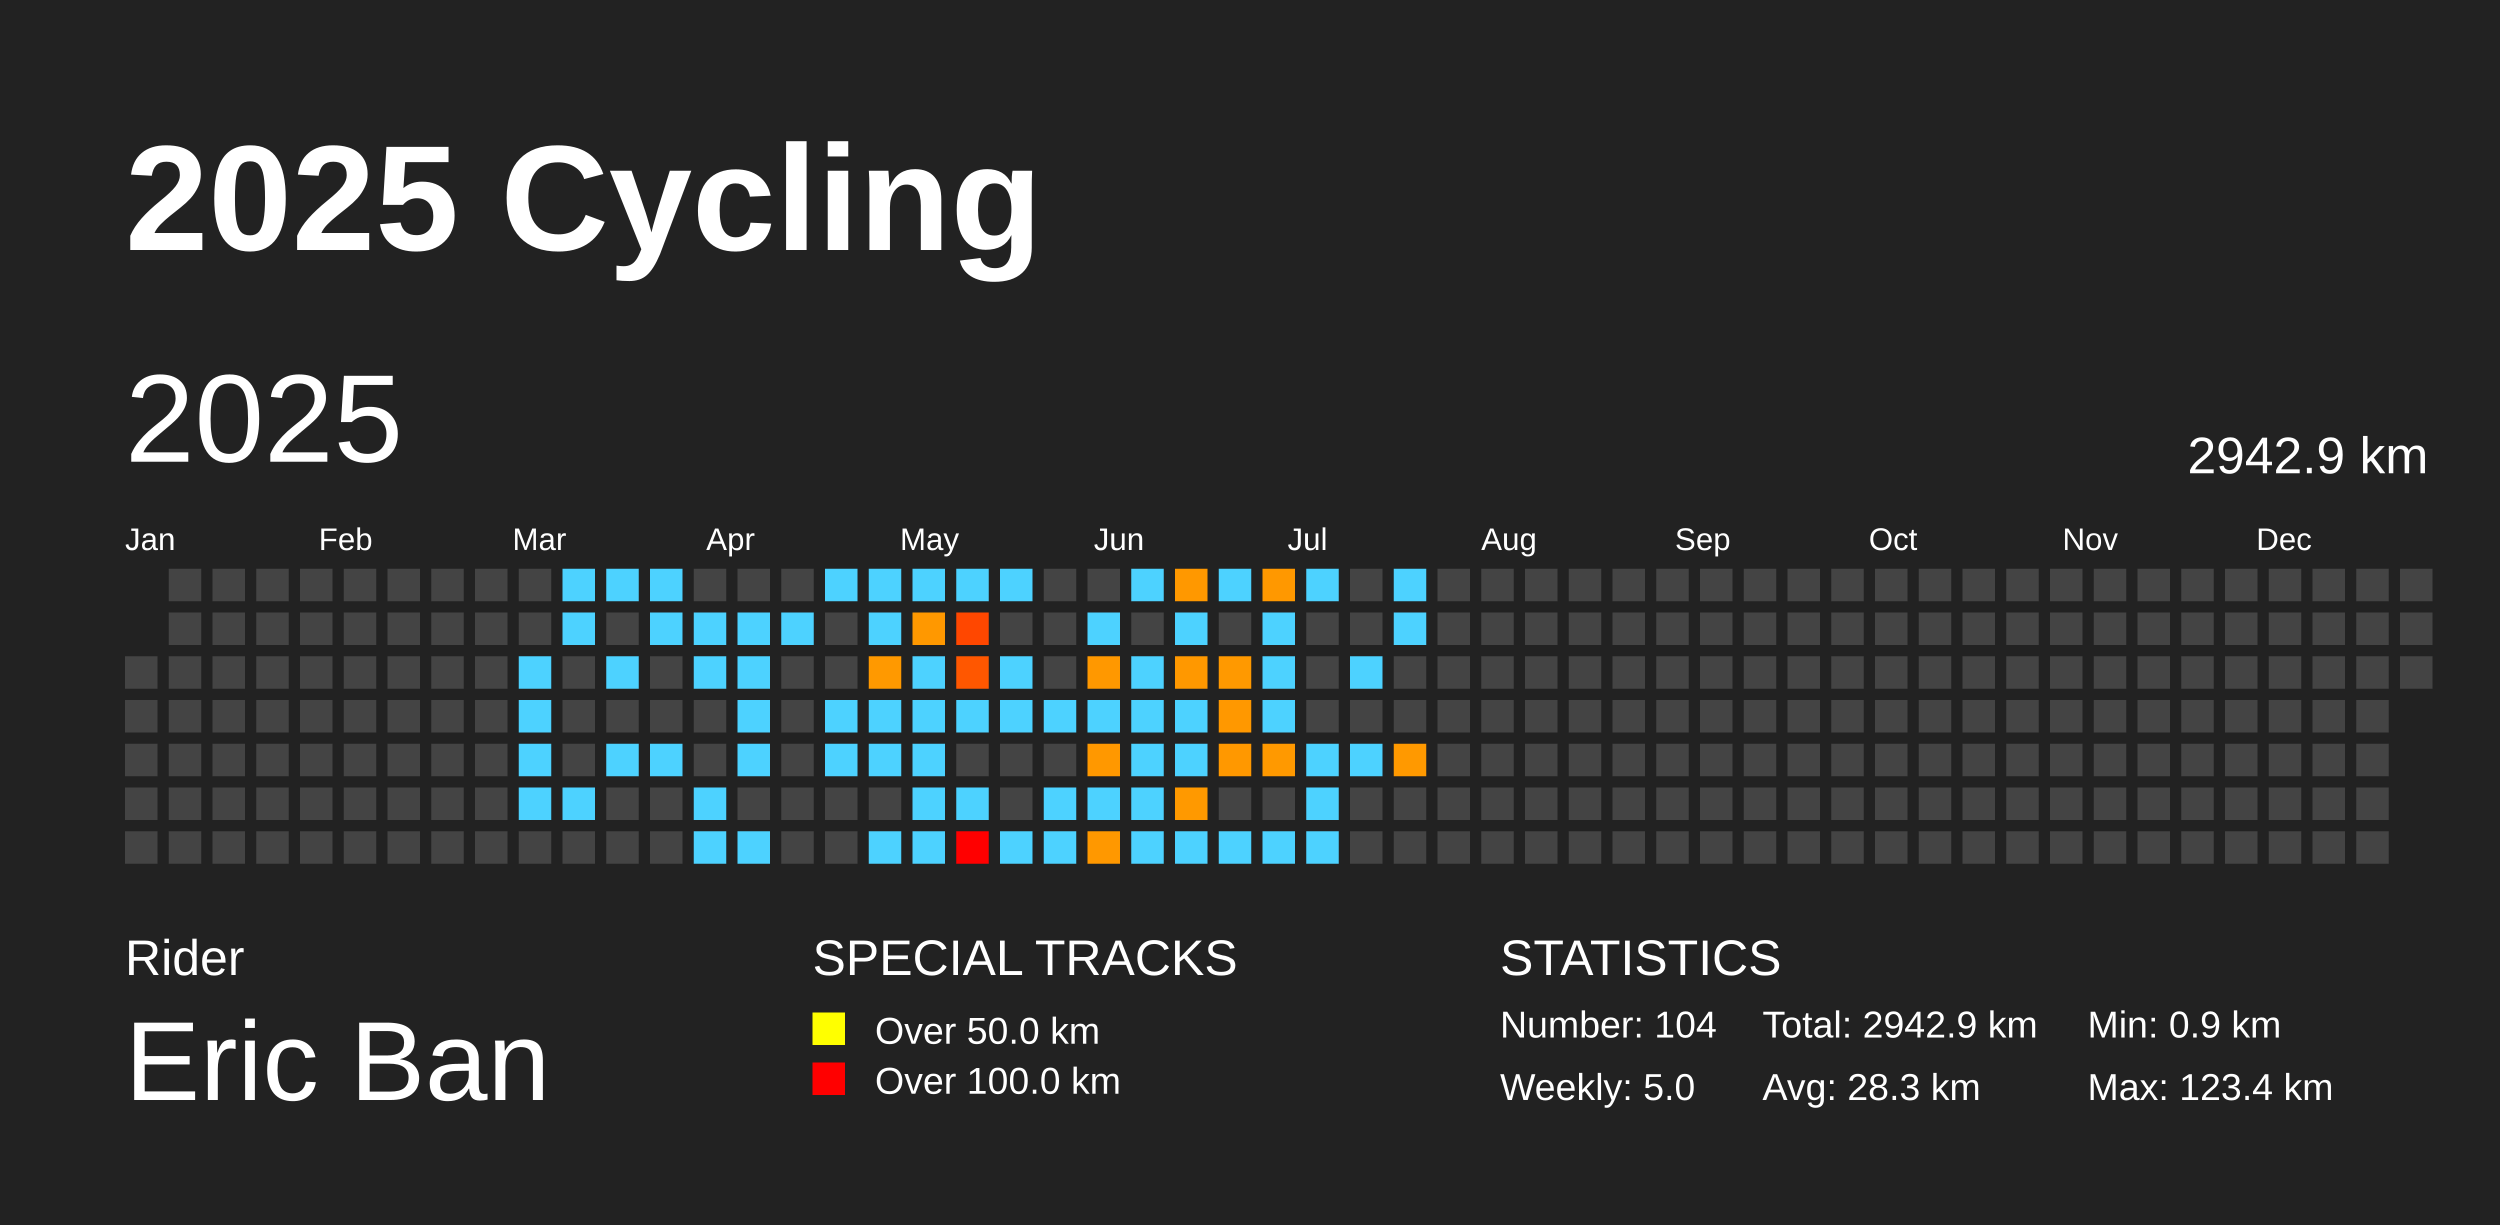
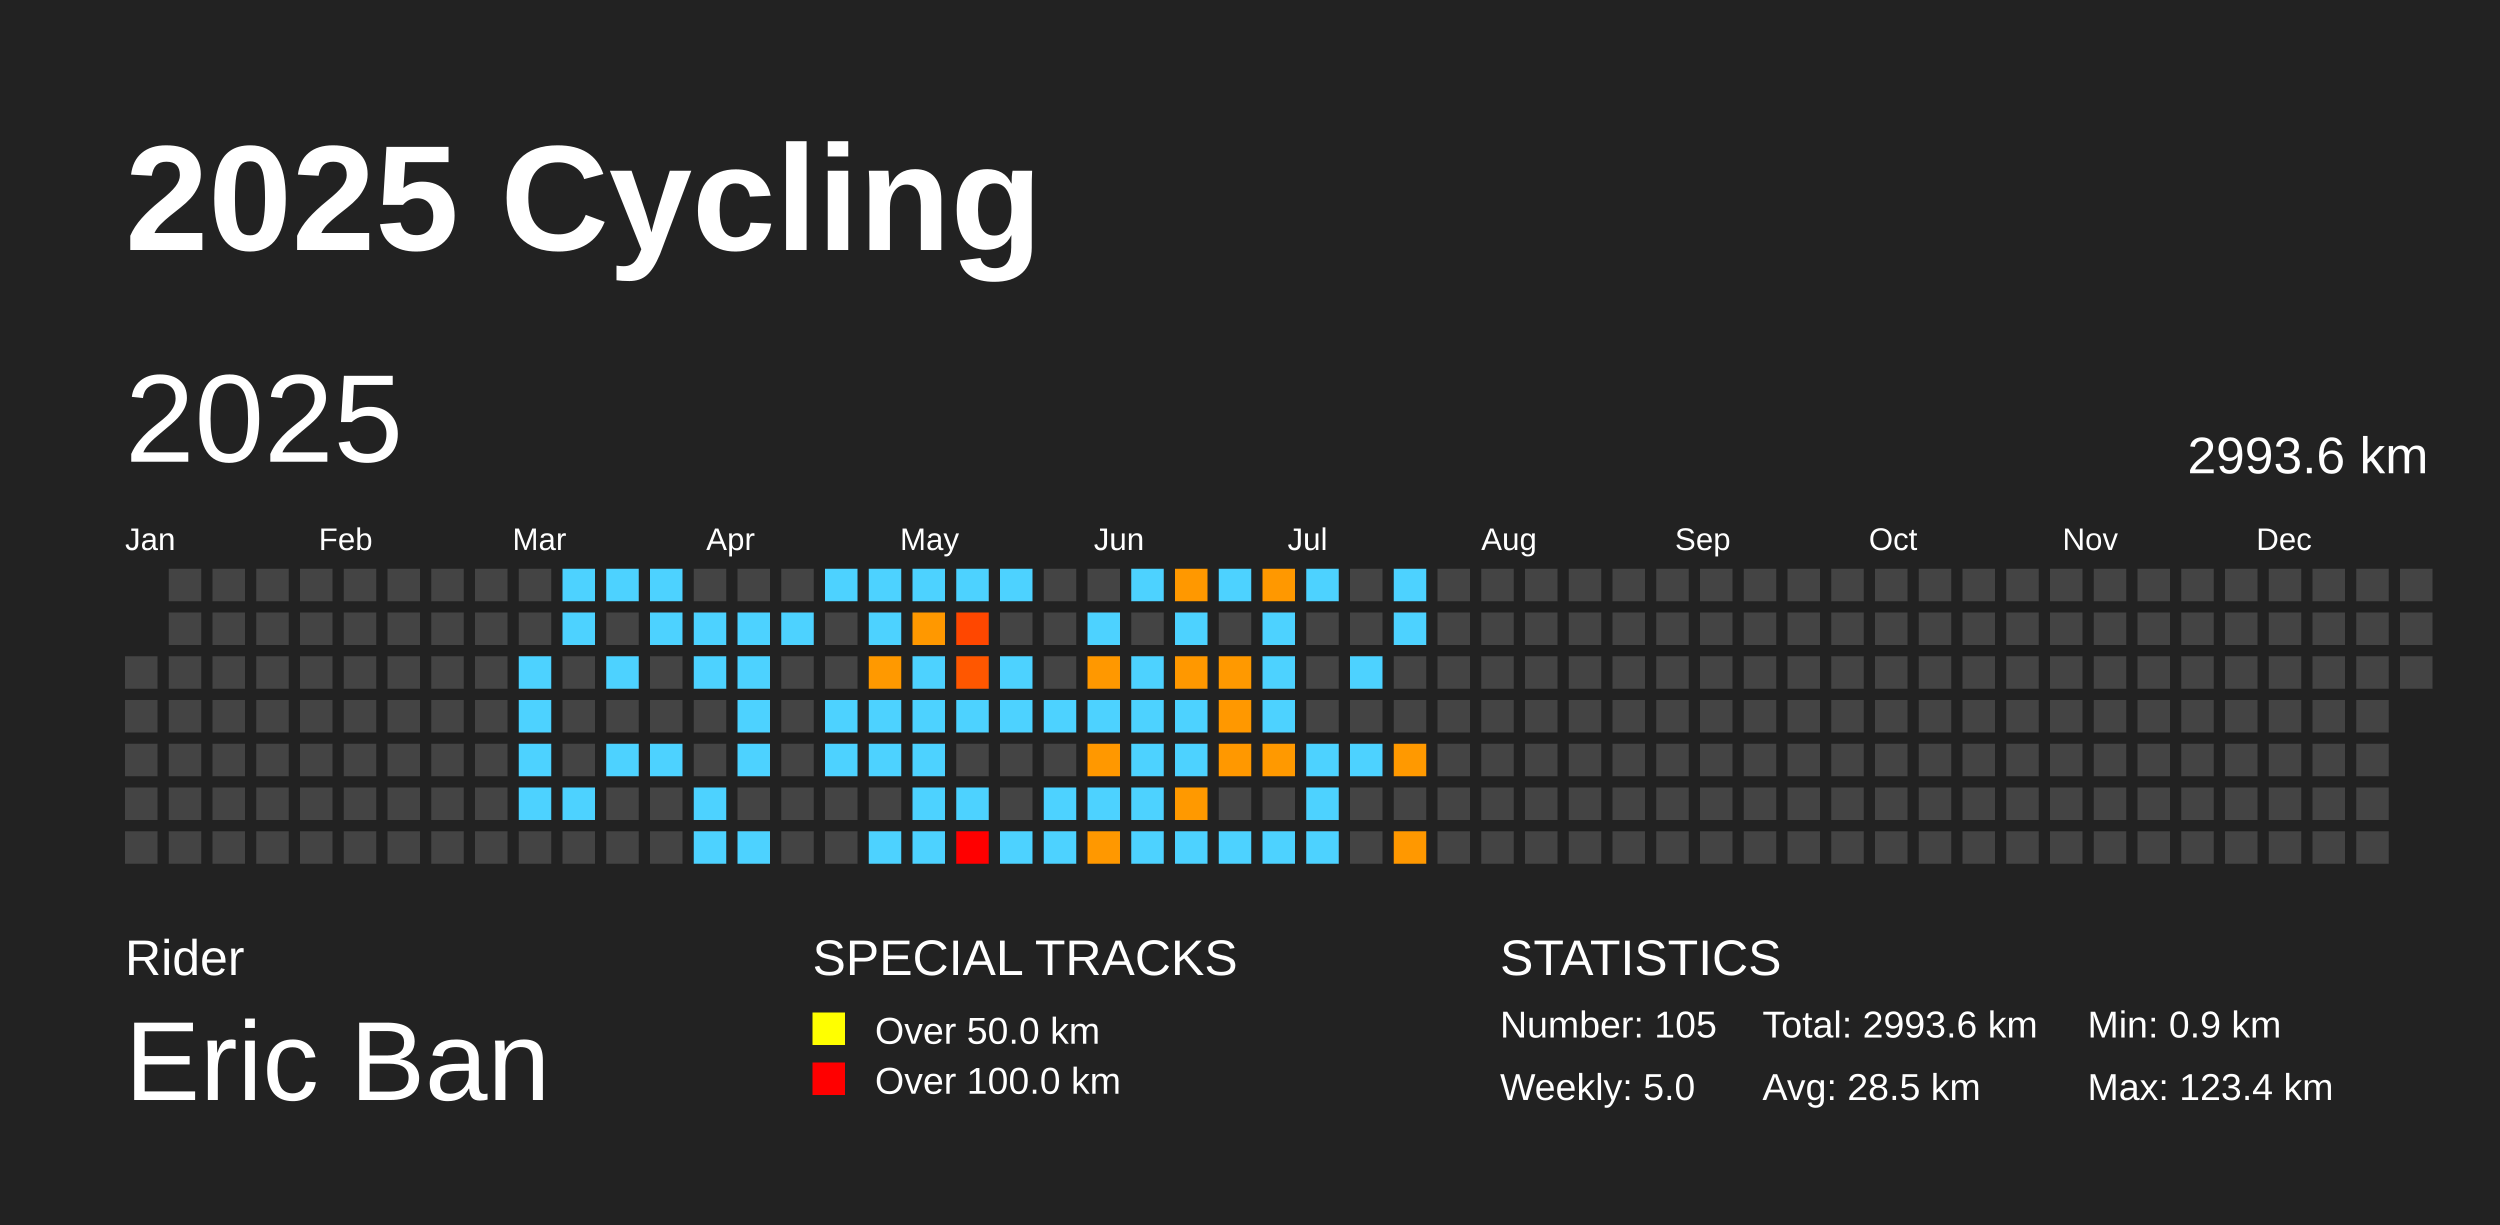
<svg xmlns="http://www.w3.org/2000/svg" baseProfile="full" height="98mm" version="1.1" viewBox="0,0,200,98" width="200mm">
  <defs />
  <rect fill="#222222" height="98" width="200" x="0" y="0" />
  <text fill="#FFFFFF" style="font-size:12px; font-family:Arial; font-weight:bold;" x="10" y="20">2025 Cycling</text>
  <text fill="#FFFFFF" style="font-size:4px; font-family:Arial" x="10" y="78">Rider</text>
  <text fill="#FFFFFF" style="font-size:9px; font-family:Arial" x="10" y="88">Eric Ban</text>
  <text fill="#FFFFFF" style="font-size:4px; font-family:Arial" x="65" y="78">SPECIAL TRACKS</text>
  <rect fill="yellow" height="2.6" width="2.6" x="65" y="81" />
  <text fill="#FFFFFF" style="font-size:3px; font-family:Arial" x="70" y="83.5">Over 50.0 km</text>
  <rect fill="red" height="2.6" width="2.6" x="65" y="85" />
  <text fill="#FFFFFF" style="font-size:3px; font-family:Arial" x="70" y="87.5">Over 100.0 km</text>
  <text fill="#FFFFFF" style="font-size:4px; font-family:Arial" x="120" y="78">STATISTICS</text>
-   <text fill="#FFFFFF" style="font-size:3px; font-family:Arial" x="120" y="83">Number: 104</text>
+   <text fill="#FFFFFF" style="font-size:3px; font-family:Arial" x="120" y="83">Number: 105</text>
  <text fill="#FFFFFF" style="font-size:3px; font-family:Arial" x="120" y="88">Weekly: 5.0</text>
-   <text fill="#FFFFFF" style="font-size:3px; font-family:Arial" x="141" y="83">Total: 2942.9 km</text>
-   <text fill="#FFFFFF" style="font-size:3px; font-family:Arial" x="141" y="88">Avg: 28.3 km</text>
+   <text fill="#FFFFFF" style="font-size:3px; font-family:Arial" x="141" y="83">Total: 2993.6 km</text>
+   <text fill="#FFFFFF" style="font-size:3px; font-family:Arial" x="141" y="88">Avg: 28.5 km</text>
  <text fill="#FFFFFF" style="font-size:3px; font-family:Arial" x="167" y="83">Min: 0.9 km</text>
  <text fill="#FFFFFF" style="font-size:3px; font-family:Arial" x="167" y="88">Max: 123.4 km</text>
  <text dominant-baseline="hanging" fill="#FFFFFF" style="font-size:10.0px; font-family:Arial;" x="10" y="30">2025</text>
-   <text dominant-baseline="hanging" fill="#FFFFFF" style="font-size:4.125px; font-family:Arial;" x="175" y="35">2942.9 km</text>
+   <text dominant-baseline="hanging" fill="#FFFFFF" style="font-size:4.125px; font-family:Arial;" x="175" y="35">2993.6 km</text>
  <text fill="#FFFFFF" style="font-size:2.5px; font-family:Arial" x="10.0" y="44">Jan</text>
  <text fill="#FFFFFF" style="font-size:2.5px; font-family:Arial" x="25.5" y="44">Feb</text>
  <text fill="#FFFFFF" style="font-size:2.5px; font-family:Arial" x="41.0" y="44">Mar</text>
  <text fill="#FFFFFF" style="font-size:2.5px; font-family:Arial" x="56.5" y="44">Apr</text>
  <text fill="#FFFFFF" style="font-size:2.5px; font-family:Arial" x="72.0" y="44">May</text>
  <text fill="#FFFFFF" style="font-size:2.5px; font-family:Arial" x="87.5" y="44">Jun</text>
  <text fill="#FFFFFF" style="font-size:2.5px; font-family:Arial" x="103.0" y="44">Jul</text>
  <text fill="#FFFFFF" style="font-size:2.5px; font-family:Arial" x="118.5" y="44">Aug</text>
  <text fill="#FFFFFF" style="font-size:2.5px; font-family:Arial" x="134.0" y="44">Sep</text>
  <text fill="#FFFFFF" style="font-size:2.5px; font-family:Arial" x="149.5" y="44">Oct</text>
  <text fill="#FFFFFF" style="font-size:2.5px; font-family:Arial" x="165.0" y="44">Nov</text>
  <text fill="#FFFFFF" style="font-size:2.5px; font-family:Arial" x="180.5" y="44">Dec</text>
  <rect fill="#444444" height="2.6" width="2.6" x="10.0" y="52.5" />
  <rect fill="#444444" height="2.6" width="2.6" x="10.0" y="56.0" />
  <rect fill="#444444" height="2.6" width="2.6" x="10.0" y="59.5" />
  <rect fill="#444444" height="2.6" width="2.6" x="10.0" y="63.0" />
  <rect fill="#444444" height="2.6" width="2.6" x="10.0" y="66.5" />
  <rect fill="#444444" height="2.6" width="2.6" x="13.5" y="45.5" />
  <rect fill="#444444" height="2.6" width="2.6" x="13.5" y="49.0" />
  <rect fill="#444444" height="2.6" width="2.6" x="13.5" y="52.5" />
  <rect fill="#444444" height="2.6" width="2.6" x="13.5" y="56.0" />
  <rect fill="#444444" height="2.6" width="2.6" x="13.5" y="59.5" />
  <rect fill="#444444" height="2.6" width="2.6" x="13.5" y="63.0" />
  <rect fill="#444444" height="2.6" width="2.6" x="13.5" y="66.5" />
  <rect fill="#444444" height="2.6" width="2.6" x="17.0" y="45.5" />
  <rect fill="#444444" height="2.6" width="2.6" x="17.0" y="49.0" />
  <rect fill="#444444" height="2.6" width="2.6" x="17.0" y="52.5" />
  <rect fill="#444444" height="2.6" width="2.6" x="17.0" y="56.0" />
  <rect fill="#444444" height="2.6" width="2.6" x="17.0" y="59.5" />
  <rect fill="#444444" height="2.6" width="2.6" x="17.0" y="63.0" />
  <rect fill="#444444" height="2.6" width="2.6" x="17.0" y="66.5" />
  <rect fill="#444444" height="2.6" width="2.6" x="20.5" y="45.5" />
  <rect fill="#444444" height="2.6" width="2.6" x="20.5" y="49.0" />
  <rect fill="#444444" height="2.6" width="2.6" x="20.5" y="52.5" />
  <rect fill="#444444" height="2.6" width="2.6" x="20.5" y="56.0" />
  <rect fill="#444444" height="2.6" width="2.6" x="20.5" y="59.5" />
  <rect fill="#444444" height="2.6" width="2.6" x="20.5" y="63.0" />
  <rect fill="#444444" height="2.6" width="2.6" x="20.5" y="66.5" />
  <rect fill="#444444" height="2.6" width="2.6" x="24.0" y="45.5" />
  <rect fill="#444444" height="2.6" width="2.6" x="24.0" y="49.0" />
  <rect fill="#444444" height="2.6" width="2.6" x="24.0" y="52.5" />
  <rect fill="#444444" height="2.6" width="2.6" x="24.0" y="56.0" />
  <rect fill="#444444" height="2.6" width="2.6" x="24.0" y="59.5" />
  <rect fill="#444444" height="2.6" width="2.6" x="24.0" y="63.0" />
  <rect fill="#444444" height="2.6" width="2.6" x="24.0" y="66.5" />
  <rect fill="#444444" height="2.6" width="2.6" x="27.5" y="45.5" />
  <rect fill="#444444" height="2.6" width="2.6" x="27.5" y="49.0" />
  <rect fill="#444444" height="2.6" width="2.6" x="27.5" y="52.5" />
  <rect fill="#444444" height="2.6" width="2.6" x="27.5" y="56.0" />
  <rect fill="#444444" height="2.6" width="2.6" x="27.5" y="59.5" />
  <rect fill="#444444" height="2.6" width="2.6" x="27.5" y="63.0" />
  <rect fill="#444444" height="2.6" width="2.6" x="27.5" y="66.5" />
  <rect fill="#444444" height="2.6" width="2.6" x="31.0" y="45.5" />
  <rect fill="#444444" height="2.6" width="2.6" x="31.0" y="49.0" />
  <rect fill="#444444" height="2.6" width="2.6" x="31.0" y="52.5" />
  <rect fill="#444444" height="2.6" width="2.6" x="31.0" y="56.0" />
  <rect fill="#444444" height="2.6" width="2.6" x="31.0" y="59.5" />
  <rect fill="#444444" height="2.6" width="2.6" x="31.0" y="63.0" />
  <rect fill="#444444" height="2.6" width="2.6" x="31.0" y="66.5" />
  <rect fill="#444444" height="2.6" width="2.6" x="34.5" y="45.5" />
  <rect fill="#444444" height="2.6" width="2.6" x="34.5" y="49.0" />
  <rect fill="#444444" height="2.6" width="2.6" x="34.5" y="52.5" />
  <rect fill="#444444" height="2.6" width="2.6" x="34.5" y="56.0" />
  <rect fill="#444444" height="2.6" width="2.6" x="34.5" y="59.5" />
  <rect fill="#444444" height="2.6" width="2.6" x="34.5" y="63.0" />
  <rect fill="#444444" height="2.6" width="2.6" x="34.5" y="66.5" />
  <rect fill="#444444" height="2.6" width="2.6" x="38.0" y="45.5" />
  <rect fill="#444444" height="2.6" width="2.6" x="38.0" y="49.0" />
  <rect fill="#444444" height="2.6" width="2.6" x="38.0" y="52.5" />
  <rect fill="#444444" height="2.6" width="2.6" x="38.0" y="56.0" />
  <rect fill="#444444" height="2.6" width="2.6" x="38.0" y="59.5" />
  <rect fill="#444444" height="2.6" width="2.6" x="38.0" y="63.0" />
  <rect fill="#444444" height="2.6" width="2.6" x="38.0" y="66.5" />
  <rect fill="#444444" height="2.6" width="2.6" x="41.5" y="45.5" />
  <rect fill="#444444" height="2.6" width="2.6" x="41.5" y="49.0" />
  <rect fill="#4dd2ff" height="2.6" width="2.6" x="41.5" y="52.5" />
  <rect fill="#4dd2ff" height="2.6" width="2.6" x="41.5" y="56.0" />
  <rect fill="#4dd2ff" height="2.6" width="2.6" x="41.5" y="59.5" />
  <rect fill="#4dd2ff" height="2.6" width="2.6" x="41.5" y="63.0" />
  <rect fill="#444444" height="2.6" width="2.6" x="41.5" y="66.5" />
  <rect fill="#4dd2ff" height="2.6" width="2.6" x="45.0" y="45.5" />
  <rect fill="#4dd2ff" height="2.6" width="2.6" x="45.0" y="49.0" />
  <rect fill="#444444" height="2.6" width="2.6" x="45.0" y="52.5" />
  <rect fill="#444444" height="2.6" width="2.6" x="45.0" y="56.0" />
  <rect fill="#444444" height="2.6" width="2.6" x="45.0" y="59.5" />
  <rect fill="#4dd2ff" height="2.6" width="2.6" x="45.0" y="63.0" />
  <rect fill="#444444" height="2.6" width="2.6" x="45.0" y="66.5" />
  <rect fill="#4dd2ff" height="2.6" width="2.6" x="48.5" y="45.5" />
  <rect fill="#444444" height="2.6" width="2.6" x="48.5" y="49.0" />
  <rect fill="#4dd2ff" height="2.6" width="2.6" x="48.5" y="52.5" />
  <rect fill="#444444" height="2.6" width="2.6" x="48.5" y="56.0" />
  <rect fill="#4dd2ff" height="2.6" width="2.6" x="48.5" y="59.5" />
  <rect fill="#444444" height="2.6" width="2.6" x="48.5" y="63.0" />
  <rect fill="#444444" height="2.6" width="2.6" x="48.5" y="66.5" />
  <rect fill="#4dd2ff" height="2.6" width="2.6" x="52.0" y="45.5" />
  <rect fill="#4dd2ff" height="2.6" width="2.6" x="52.0" y="49.0" />
  <rect fill="#444444" height="2.6" width="2.6" x="52.0" y="52.5" />
  <rect fill="#444444" height="2.6" width="2.6" x="52.0" y="56.0" />
  <rect fill="#4dd2ff" height="2.6" width="2.6" x="52.0" y="59.5" />
  <rect fill="#444444" height="2.6" width="2.6" x="52.0" y="63.0" />
  <rect fill="#444444" height="2.6" width="2.6" x="52.0" y="66.5" />
  <rect fill="#444444" height="2.6" width="2.6" x="55.5" y="45.5" />
  <rect fill="#4dd2ff" height="2.6" width="2.6" x="55.5" y="49.0" />
  <rect fill="#4dd2ff" height="2.6" width="2.6" x="55.5" y="52.5" />
  <rect fill="#444444" height="2.6" width="2.6" x="55.5" y="56.0" />
  <rect fill="#444444" height="2.6" width="2.6" x="55.5" y="59.5" />
  <rect fill="#4dd2ff" height="2.6" width="2.6" x="55.5" y="63.0" />
  <rect fill="#4dd2ff" height="2.6" width="2.6" x="55.5" y="66.5" />
  <rect fill="#444444" height="2.6" width="2.6" x="59.0" y="45.5" />
  <rect fill="#4dd2ff" height="2.6" width="2.6" x="59.0" y="49.0" />
  <rect fill="#4dd2ff" height="2.6" width="2.6" x="59.0" y="52.5" />
  <rect fill="#4dd2ff" height="2.6" width="2.6" x="59.0" y="56.0" />
  <rect fill="#4dd2ff" height="2.6" width="2.6" x="59.0" y="59.5" />
  <rect fill="#444444" height="2.6" width="2.6" x="59.0" y="63.0" />
  <rect fill="#4dd2ff" height="2.6" width="2.6" x="59.0" y="66.5" />
  <rect fill="#444444" height="2.6" width="2.6" x="62.5" y="45.5" />
  <rect fill="#4dd2ff" height="2.6" width="2.6" x="62.5" y="49.0" />
  <rect fill="#444444" height="2.6" width="2.6" x="62.5" y="52.5" />
  <rect fill="#444444" height="2.6" width="2.6" x="62.5" y="56.0" />
  <rect fill="#444444" height="2.6" width="2.6" x="62.5" y="59.5" />
  <rect fill="#444444" height="2.6" width="2.6" x="62.5" y="63.0" />
  <rect fill="#444444" height="2.6" width="2.6" x="62.5" y="66.5" />
  <rect fill="#4dd2ff" height="2.6" width="2.6" x="66.0" y="45.5" />
  <rect fill="#444444" height="2.6" width="2.6" x="66.0" y="49.0" />
  <rect fill="#444444" height="2.6" width="2.6" x="66.0" y="52.5" />
  <rect fill="#4dd2ff" height="2.6" width="2.6" x="66.0" y="56.0" />
  <rect fill="#4dd2ff" height="2.6" width="2.6" x="66.0" y="59.5" />
  <rect fill="#444444" height="2.6" width="2.6" x="66.0" y="63.0" />
  <rect fill="#444444" height="2.6" width="2.6" x="66.0" y="66.5" />
  <rect fill="#4dd2ff" height="2.6" width="2.6" x="69.5" y="45.5" />
  <rect fill="#4dd2ff" height="2.6" width="2.6" x="69.5" y="49.0" />
  <rect fill="#ff9900" height="2.6" width="2.6" x="69.5" y="52.5" />
  <rect fill="#4dd2ff" height="2.6" width="2.6" x="69.5" y="56.0" />
  <rect fill="#4dd2ff" height="2.6" width="2.6" x="69.5" y="59.5" />
  <rect fill="#444444" height="2.6" width="2.6" x="69.5" y="63.0" />
  <rect fill="#4dd2ff" height="2.6" width="2.6" x="69.5" y="66.5" />
  <rect fill="#4dd2ff" height="2.6" width="2.6" x="73.0" y="45.5" />
  <rect fill="#ff9800" height="2.6" width="2.6" x="73.0" y="49.0" />
  <rect fill="#4dd2ff" height="2.6" width="2.6" x="73.0" y="52.5" />
  <rect fill="#4dd2ff" height="2.6" width="2.6" x="73.0" y="56.0" />
  <rect fill="#4dd2ff" height="2.6" width="2.6" x="73.0" y="59.5" />
  <rect fill="#4dd2ff" height="2.6" width="2.6" x="73.0" y="63.0" />
  <rect fill="#4dd2ff" height="2.6" width="2.6" x="73.0" y="66.5" />
  <rect fill="#4dd2ff" height="2.6" width="2.6" x="76.5" y="45.5" />
  <rect fill="#ff4700" height="2.6" width="2.6" x="76.5" y="49.0" />
  <rect fill="#ff5700" height="2.6" width="2.6" x="76.5" y="52.5" />
  <rect fill="#4dd2ff" height="2.6" width="2.6" x="76.5" y="56.0" />
  <rect fill="#444444" height="2.6" width="2.6" x="76.5" y="59.5" />
  <rect fill="#4dd2ff" height="2.6" width="2.6" x="76.5" y="63.0" />
  <rect fill="red" height="2.6" width="2.6" x="76.5" y="66.5" />
  <rect fill="#4dd2ff" height="2.6" width="2.6" x="80.0" y="45.5" />
  <rect fill="#444444" height="2.6" width="2.6" x="80.0" y="49.0" />
  <rect fill="#4dd2ff" height="2.6" width="2.6" x="80.0" y="52.5" />
  <rect fill="#4dd2ff" height="2.6" width="2.6" x="80.0" y="56.0" />
  <rect fill="#444444" height="2.6" width="2.6" x="80.0" y="59.5" />
  <rect fill="#444444" height="2.6" width="2.6" x="80.0" y="63.0" />
  <rect fill="#4dd2ff" height="2.6" width="2.6" x="80.0" y="66.5" />
  <rect fill="#444444" height="2.6" width="2.6" x="83.5" y="45.5" />
  <rect fill="#444444" height="2.6" width="2.6" x="83.5" y="49.0" />
  <rect fill="#444444" height="2.6" width="2.6" x="83.5" y="52.5" />
  <rect fill="#4dd2ff" height="2.6" width="2.6" x="83.5" y="56.0" />
  <rect fill="#444444" height="2.6" width="2.6" x="83.5" y="59.5" />
  <rect fill="#4dd2ff" height="2.6" width="2.6" x="83.5" y="63.0" />
  <rect fill="#4dd2ff" height="2.6" width="2.6" x="83.5" y="66.5" />
  <rect fill="#444444" height="2.6" width="2.6" x="87.0" y="45.5" />
  <rect fill="#4dd2ff" height="2.6" width="2.6" x="87.0" y="49.0" />
  <rect fill="#ff9800" height="2.6" width="2.6" x="87.0" y="52.5" />
  <rect fill="#4dd2ff" height="2.6" width="2.6" x="87.0" y="56.0" />
  <rect fill="#ff9800" height="2.6" width="2.6" x="87.0" y="59.5" />
  <rect fill="#4dd2ff" height="2.6" width="2.6" x="87.0" y="63.0" />
  <rect fill="#ff9800" height="2.6" width="2.6" x="87.0" y="66.5" />
  <rect fill="#4dd2ff" height="2.6" width="2.6" x="90.5" y="45.5" />
  <rect fill="#444444" height="2.6" width="2.6" x="90.5" y="49.0" />
  <rect fill="#4dd2ff" height="2.6" width="2.6" x="90.5" y="52.5" />
  <rect fill="#4dd2ff" height="2.6" width="2.6" x="90.5" y="56.0" />
  <rect fill="#4dd2ff" height="2.6" width="2.6" x="90.5" y="59.5" />
  <rect fill="#4dd2ff" height="2.6" width="2.6" x="90.5" y="63.0" />
  <rect fill="#4dd2ff" height="2.6" width="2.6" x="90.5" y="66.5" />
  <rect fill="#ff9800" height="2.6" width="2.6" x="94.0" y="45.5" />
  <rect fill="#4dd2ff" height="2.6" width="2.6" x="94.0" y="49.0" />
  <rect fill="#ff9800" height="2.6" width="2.6" x="94.0" y="52.5" />
  <rect fill="#4dd2ff" height="2.6" width="2.6" x="94.0" y="56.0" />
  <rect fill="#4dd2ff" height="2.6" width="2.6" x="94.0" y="59.5" />
  <rect fill="#ff9900" height="2.6" width="2.6" x="94.0" y="63.0" />
  <rect fill="#4dd2ff" height="2.6" width="2.6" x="94.0" y="66.5" />
  <rect fill="#4dd2ff" height="2.6" width="2.6" x="97.5" y="45.5" />
  <rect fill="#444444" height="2.6" width="2.6" x="97.5" y="49.0" />
  <rect fill="#ff9900" height="2.6" width="2.6" x="97.5" y="52.5" />
  <rect fill="#ff9800" height="2.6" width="2.6" x="97.5" y="56.0" />
  <rect fill="#ff9800" height="2.6" width="2.6" x="97.5" y="59.5" />
  <rect fill="#444444" height="2.6" width="2.6" x="97.5" y="63.0" />
  <rect fill="#4dd2ff" height="2.6" width="2.6" x="97.5" y="66.5" />
  <rect fill="#ff9800" height="2.6" width="2.6" x="101.0" y="45.5" />
  <rect fill="#4dd2ff" height="2.6" width="2.6" x="101.0" y="49.0" />
  <rect fill="#4dd2ff" height="2.6" width="2.6" x="101.0" y="52.5" />
  <rect fill="#4dd2ff" height="2.6" width="2.6" x="101.0" y="56.0" />
  <rect fill="#ff9900" height="2.6" width="2.6" x="101.0" y="59.5" />
  <rect fill="#444444" height="2.6" width="2.6" x="101.0" y="63.0" />
  <rect fill="#4dd2ff" height="2.6" width="2.6" x="101.0" y="66.5" />
  <rect fill="#4dd2ff" height="2.6" width="2.6" x="104.5" y="45.5" />
  <rect fill="#444444" height="2.6" width="2.6" x="104.5" y="49.0" />
  <rect fill="#444444" height="2.6" width="2.6" x="104.5" y="52.5" />
  <rect fill="#444444" height="2.6" width="2.6" x="104.5" y="56.0" />
  <rect fill="#4dd2ff" height="2.6" width="2.6" x="104.5" y="59.5" />
  <rect fill="#4dd2ff" height="2.6" width="2.6" x="104.5" y="63.0" />
  <rect fill="#4dd2ff" height="2.6" width="2.6" x="104.5" y="66.5" />
  <rect fill="#444444" height="2.6" width="2.6" x="108.0" y="45.5" />
  <rect fill="#444444" height="2.6" width="2.6" x="108.0" y="49.0" />
  <rect fill="#4dd2ff" height="2.6" width="2.6" x="108.0" y="52.5" />
  <rect fill="#444444" height="2.6" width="2.6" x="108.0" y="56.0" />
  <rect fill="#4dd2ff" height="2.6" width="2.6" x="108.0" y="59.5" />
  <rect fill="#444444" height="2.6" width="2.6" x="108.0" y="63.0" />
  <rect fill="#444444" height="2.6" width="2.6" x="108.0" y="66.5" />
  <rect fill="#4dd2ff" height="2.6" width="2.6" x="111.5" y="45.5" />
  <rect fill="#4dd2ff" height="2.6" width="2.6" x="111.5" y="49.0" />
  <rect fill="#444444" height="2.6" width="2.6" x="111.5" y="52.5" />
  <rect fill="#444444" height="2.6" width="2.6" x="111.5" y="56.0" />
  <rect fill="#ff9900" height="2.6" width="2.6" x="111.5" y="59.5" />
  <rect fill="#444444" height="2.6" width="2.6" x="111.5" y="63.0" />
-   <rect fill="#444444" height="2.6" width="2.6" x="111.5" y="66.5" />
+   <rect fill="#ff9800" height="2.6" width="2.6" x="111.5" y="66.5" />
  <rect fill="#444444" height="2.6" width="2.6" x="115.0" y="45.5" />
  <rect fill="#444444" height="2.6" width="2.6" x="115.0" y="49.0" />
  <rect fill="#444444" height="2.6" width="2.6" x="115.0" y="52.5" />
  <rect fill="#444444" height="2.6" width="2.6" x="115.0" y="56.0" />
  <rect fill="#444444" height="2.6" width="2.6" x="115.0" y="59.5" />
  <rect fill="#444444" height="2.6" width="2.6" x="115.0" y="63.0" />
  <rect fill="#444444" height="2.6" width="2.6" x="115.0" y="66.5" />
  <rect fill="#444444" height="2.6" width="2.6" x="118.5" y="45.5" />
  <rect fill="#444444" height="2.6" width="2.6" x="118.5" y="49.0" />
  <rect fill="#444444" height="2.6" width="2.6" x="118.5" y="52.5" />
  <rect fill="#444444" height="2.6" width="2.6" x="118.5" y="56.0" />
  <rect fill="#444444" height="2.6" width="2.6" x="118.5" y="59.5" />
  <rect fill="#444444" height="2.6" width="2.6" x="118.5" y="63.0" />
  <rect fill="#444444" height="2.6" width="2.6" x="118.5" y="66.5" />
  <rect fill="#444444" height="2.6" width="2.6" x="122.0" y="45.5" />
  <rect fill="#444444" height="2.6" width="2.6" x="122.0" y="49.0" />
  <rect fill="#444444" height="2.6" width="2.6" x="122.0" y="52.5" />
  <rect fill="#444444" height="2.6" width="2.6" x="122.0" y="56.0" />
  <rect fill="#444444" height="2.6" width="2.6" x="122.0" y="59.5" />
  <rect fill="#444444" height="2.6" width="2.6" x="122.0" y="63.0" />
  <rect fill="#444444" height="2.6" width="2.6" x="122.0" y="66.5" />
  <rect fill="#444444" height="2.6" width="2.6" x="125.5" y="45.5" />
  <rect fill="#444444" height="2.6" width="2.6" x="125.5" y="49.0" />
  <rect fill="#444444" height="2.6" width="2.6" x="125.5" y="52.5" />
  <rect fill="#444444" height="2.6" width="2.6" x="125.5" y="56.0" />
  <rect fill="#444444" height="2.6" width="2.6" x="125.5" y="59.5" />
  <rect fill="#444444" height="2.6" width="2.6" x="125.5" y="63.0" />
  <rect fill="#444444" height="2.6" width="2.6" x="125.5" y="66.5" />
  <rect fill="#444444" height="2.6" width="2.6" x="129.0" y="45.5" />
  <rect fill="#444444" height="2.6" width="2.6" x="129.0" y="49.0" />
  <rect fill="#444444" height="2.6" width="2.6" x="129.0" y="52.5" />
  <rect fill="#444444" height="2.6" width="2.6" x="129.0" y="56.0" />
  <rect fill="#444444" height="2.6" width="2.6" x="129.0" y="59.5" />
  <rect fill="#444444" height="2.6" width="2.6" x="129.0" y="63.0" />
  <rect fill="#444444" height="2.6" width="2.6" x="129.0" y="66.5" />
  <rect fill="#444444" height="2.6" width="2.6" x="132.5" y="45.5" />
  <rect fill="#444444" height="2.6" width="2.6" x="132.5" y="49.0" />
  <rect fill="#444444" height="2.6" width="2.6" x="132.5" y="52.5" />
  <rect fill="#444444" height="2.6" width="2.6" x="132.5" y="56.0" />
  <rect fill="#444444" height="2.6" width="2.6" x="132.5" y="59.5" />
  <rect fill="#444444" height="2.6" width="2.6" x="132.5" y="63.0" />
  <rect fill="#444444" height="2.6" width="2.6" x="132.5" y="66.5" />
  <rect fill="#444444" height="2.6" width="2.6" x="136.0" y="45.5" />
  <rect fill="#444444" height="2.6" width="2.6" x="136.0" y="49.0" />
  <rect fill="#444444" height="2.6" width="2.6" x="136.0" y="52.5" />
  <rect fill="#444444" height="2.6" width="2.6" x="136.0" y="56.0" />
  <rect fill="#444444" height="2.6" width="2.6" x="136.0" y="59.5" />
  <rect fill="#444444" height="2.6" width="2.6" x="136.0" y="63.0" />
  <rect fill="#444444" height="2.6" width="2.6" x="136.0" y="66.5" />
  <rect fill="#444444" height="2.6" width="2.6" x="139.5" y="45.5" />
  <rect fill="#444444" height="2.6" width="2.6" x="139.5" y="49.0" />
  <rect fill="#444444" height="2.6" width="2.6" x="139.5" y="52.5" />
  <rect fill="#444444" height="2.6" width="2.6" x="139.5" y="56.0" />
  <rect fill="#444444" height="2.6" width="2.6" x="139.5" y="59.5" />
  <rect fill="#444444" height="2.6" width="2.6" x="139.5" y="63.0" />
  <rect fill="#444444" height="2.6" width="2.6" x="139.5" y="66.5" />
  <rect fill="#444444" height="2.6" width="2.6" x="143.0" y="45.5" />
  <rect fill="#444444" height="2.6" width="2.6" x="143.0" y="49.0" />
  <rect fill="#444444" height="2.6" width="2.6" x="143.0" y="52.5" />
  <rect fill="#444444" height="2.6" width="2.6" x="143.0" y="56.0" />
  <rect fill="#444444" height="2.6" width="2.6" x="143.0" y="59.5" />
  <rect fill="#444444" height="2.6" width="2.6" x="143.0" y="63.0" />
  <rect fill="#444444" height="2.6" width="2.6" x="143.0" y="66.5" />
  <rect fill="#444444" height="2.6" width="2.6" x="146.5" y="45.5" />
  <rect fill="#444444" height="2.6" width="2.6" x="146.5" y="49.0" />
  <rect fill="#444444" height="2.6" width="2.6" x="146.5" y="52.5" />
  <rect fill="#444444" height="2.6" width="2.6" x="146.5" y="56.0" />
  <rect fill="#444444" height="2.6" width="2.6" x="146.5" y="59.5" />
  <rect fill="#444444" height="2.6" width="2.6" x="146.5" y="63.0" />
  <rect fill="#444444" height="2.6" width="2.6" x="146.5" y="66.5" />
  <rect fill="#444444" height="2.6" width="2.6" x="150.0" y="45.5" />
  <rect fill="#444444" height="2.6" width="2.6" x="150.0" y="49.0" />
  <rect fill="#444444" height="2.6" width="2.6" x="150.0" y="52.5" />
  <rect fill="#444444" height="2.6" width="2.6" x="150.0" y="56.0" />
  <rect fill="#444444" height="2.6" width="2.6" x="150.0" y="59.5" />
  <rect fill="#444444" height="2.6" width="2.6" x="150.0" y="63.0" />
  <rect fill="#444444" height="2.6" width="2.6" x="150.0" y="66.5" />
  <rect fill="#444444" height="2.6" width="2.6" x="153.5" y="45.5" />
  <rect fill="#444444" height="2.6" width="2.6" x="153.5" y="49.0" />
  <rect fill="#444444" height="2.6" width="2.6" x="153.5" y="52.5" />
  <rect fill="#444444" height="2.6" width="2.6" x="153.5" y="56.0" />
  <rect fill="#444444" height="2.6" width="2.6" x="153.5" y="59.5" />
  <rect fill="#444444" height="2.6" width="2.6" x="153.5" y="63.0" />
  <rect fill="#444444" height="2.6" width="2.6" x="153.5" y="66.5" />
  <rect fill="#444444" height="2.6" width="2.6" x="157.0" y="45.5" />
  <rect fill="#444444" height="2.6" width="2.6" x="157.0" y="49.0" />
  <rect fill="#444444" height="2.6" width="2.6" x="157.0" y="52.5" />
  <rect fill="#444444" height="2.6" width="2.6" x="157.0" y="56.0" />
  <rect fill="#444444" height="2.6" width="2.6" x="157.0" y="59.5" />
  <rect fill="#444444" height="2.6" width="2.6" x="157.0" y="63.0" />
  <rect fill="#444444" height="2.6" width="2.6" x="157.0" y="66.5" />
  <rect fill="#444444" height="2.6" width="2.6" x="160.5" y="45.5" />
  <rect fill="#444444" height="2.6" width="2.6" x="160.5" y="49.0" />
  <rect fill="#444444" height="2.6" width="2.6" x="160.5" y="52.5" />
  <rect fill="#444444" height="2.6" width="2.6" x="160.5" y="56.0" />
  <rect fill="#444444" height="2.6" width="2.6" x="160.5" y="59.5" />
  <rect fill="#444444" height="2.6" width="2.6" x="160.5" y="63.0" />
  <rect fill="#444444" height="2.6" width="2.6" x="160.5" y="66.5" />
  <rect fill="#444444" height="2.6" width="2.6" x="164.0" y="45.5" />
  <rect fill="#444444" height="2.6" width="2.6" x="164.0" y="49.0" />
  <rect fill="#444444" height="2.6" width="2.6" x="164.0" y="52.5" />
  <rect fill="#444444" height="2.6" width="2.6" x="164.0" y="56.0" />
  <rect fill="#444444" height="2.6" width="2.6" x="164.0" y="59.5" />
  <rect fill="#444444" height="2.6" width="2.6" x="164.0" y="63.0" />
  <rect fill="#444444" height="2.6" width="2.6" x="164.0" y="66.5" />
  <rect fill="#444444" height="2.6" width="2.6" x="167.5" y="45.5" />
  <rect fill="#444444" height="2.6" width="2.6" x="167.5" y="49.0" />
  <rect fill="#444444" height="2.6" width="2.6" x="167.5" y="52.5" />
  <rect fill="#444444" height="2.6" width="2.6" x="167.5" y="56.0" />
  <rect fill="#444444" height="2.6" width="2.6" x="167.5" y="59.5" />
  <rect fill="#444444" height="2.6" width="2.6" x="167.5" y="63.0" />
  <rect fill="#444444" height="2.6" width="2.6" x="167.5" y="66.5" />
  <rect fill="#444444" height="2.6" width="2.6" x="171.0" y="45.5" />
  <rect fill="#444444" height="2.6" width="2.6" x="171.0" y="49.0" />
  <rect fill="#444444" height="2.6" width="2.6" x="171.0" y="52.5" />
  <rect fill="#444444" height="2.6" width="2.6" x="171.0" y="56.0" />
  <rect fill="#444444" height="2.6" width="2.6" x="171.0" y="59.5" />
  <rect fill="#444444" height="2.6" width="2.6" x="171.0" y="63.0" />
  <rect fill="#444444" height="2.6" width="2.6" x="171.0" y="66.5" />
  <rect fill="#444444" height="2.6" width="2.6" x="174.5" y="45.5" />
  <rect fill="#444444" height="2.6" width="2.6" x="174.5" y="49.0" />
  <rect fill="#444444" height="2.6" width="2.6" x="174.5" y="52.5" />
  <rect fill="#444444" height="2.6" width="2.6" x="174.5" y="56.0" />
  <rect fill="#444444" height="2.6" width="2.6" x="174.5" y="59.5" />
  <rect fill="#444444" height="2.6" width="2.6" x="174.5" y="63.0" />
  <rect fill="#444444" height="2.6" width="2.6" x="174.5" y="66.5" />
  <rect fill="#444444" height="2.6" width="2.6" x="178.0" y="45.5" />
  <rect fill="#444444" height="2.6" width="2.6" x="178.0" y="49.0" />
  <rect fill="#444444" height="2.6" width="2.6" x="178.0" y="52.5" />
  <rect fill="#444444" height="2.6" width="2.6" x="178.0" y="56.0" />
  <rect fill="#444444" height="2.6" width="2.6" x="178.0" y="59.5" />
  <rect fill="#444444" height="2.6" width="2.6" x="178.0" y="63.0" />
  <rect fill="#444444" height="2.6" width="2.6" x="178.0" y="66.5" />
  <rect fill="#444444" height="2.6" width="2.6" x="181.5" y="45.5" />
  <rect fill="#444444" height="2.6" width="2.6" x="181.5" y="49.0" />
  <rect fill="#444444" height="2.6" width="2.6" x="181.5" y="52.5" />
  <rect fill="#444444" height="2.6" width="2.6" x="181.5" y="56.0" />
  <rect fill="#444444" height="2.6" width="2.6" x="181.5" y="59.5" />
  <rect fill="#444444" height="2.6" width="2.6" x="181.5" y="63.0" />
  <rect fill="#444444" height="2.6" width="2.6" x="181.5" y="66.5" />
  <rect fill="#444444" height="2.6" width="2.6" x="185.0" y="45.5" />
  <rect fill="#444444" height="2.6" width="2.6" x="185.0" y="49.0" />
  <rect fill="#444444" height="2.6" width="2.6" x="185.0" y="52.5" />
  <rect fill="#444444" height="2.6" width="2.6" x="185.0" y="56.0" />
  <rect fill="#444444" height="2.6" width="2.6" x="185.0" y="59.5" />
  <rect fill="#444444" height="2.6" width="2.6" x="185.0" y="63.0" />
  <rect fill="#444444" height="2.6" width="2.6" x="185.0" y="66.5" />
  <rect fill="#444444" height="2.6" width="2.6" x="188.5" y="45.5" />
  <rect fill="#444444" height="2.6" width="2.6" x="188.5" y="49.0" />
  <rect fill="#444444" height="2.6" width="2.6" x="188.5" y="52.5" />
  <rect fill="#444444" height="2.6" width="2.6" x="188.5" y="56.0" />
  <rect fill="#444444" height="2.6" width="2.6" x="188.5" y="59.5" />
  <rect fill="#444444" height="2.6" width="2.6" x="188.5" y="63.0" />
  <rect fill="#444444" height="2.6" width="2.6" x="188.5" y="66.5" />
  <rect fill="#444444" height="2.6" width="2.6" x="192.0" y="45.5" />
  <rect fill="#444444" height="2.6" width="2.6" x="192.0" y="49.0" />
  <rect fill="#444444" height="2.6" width="2.6" x="192.0" y="52.5" />
</svg>
